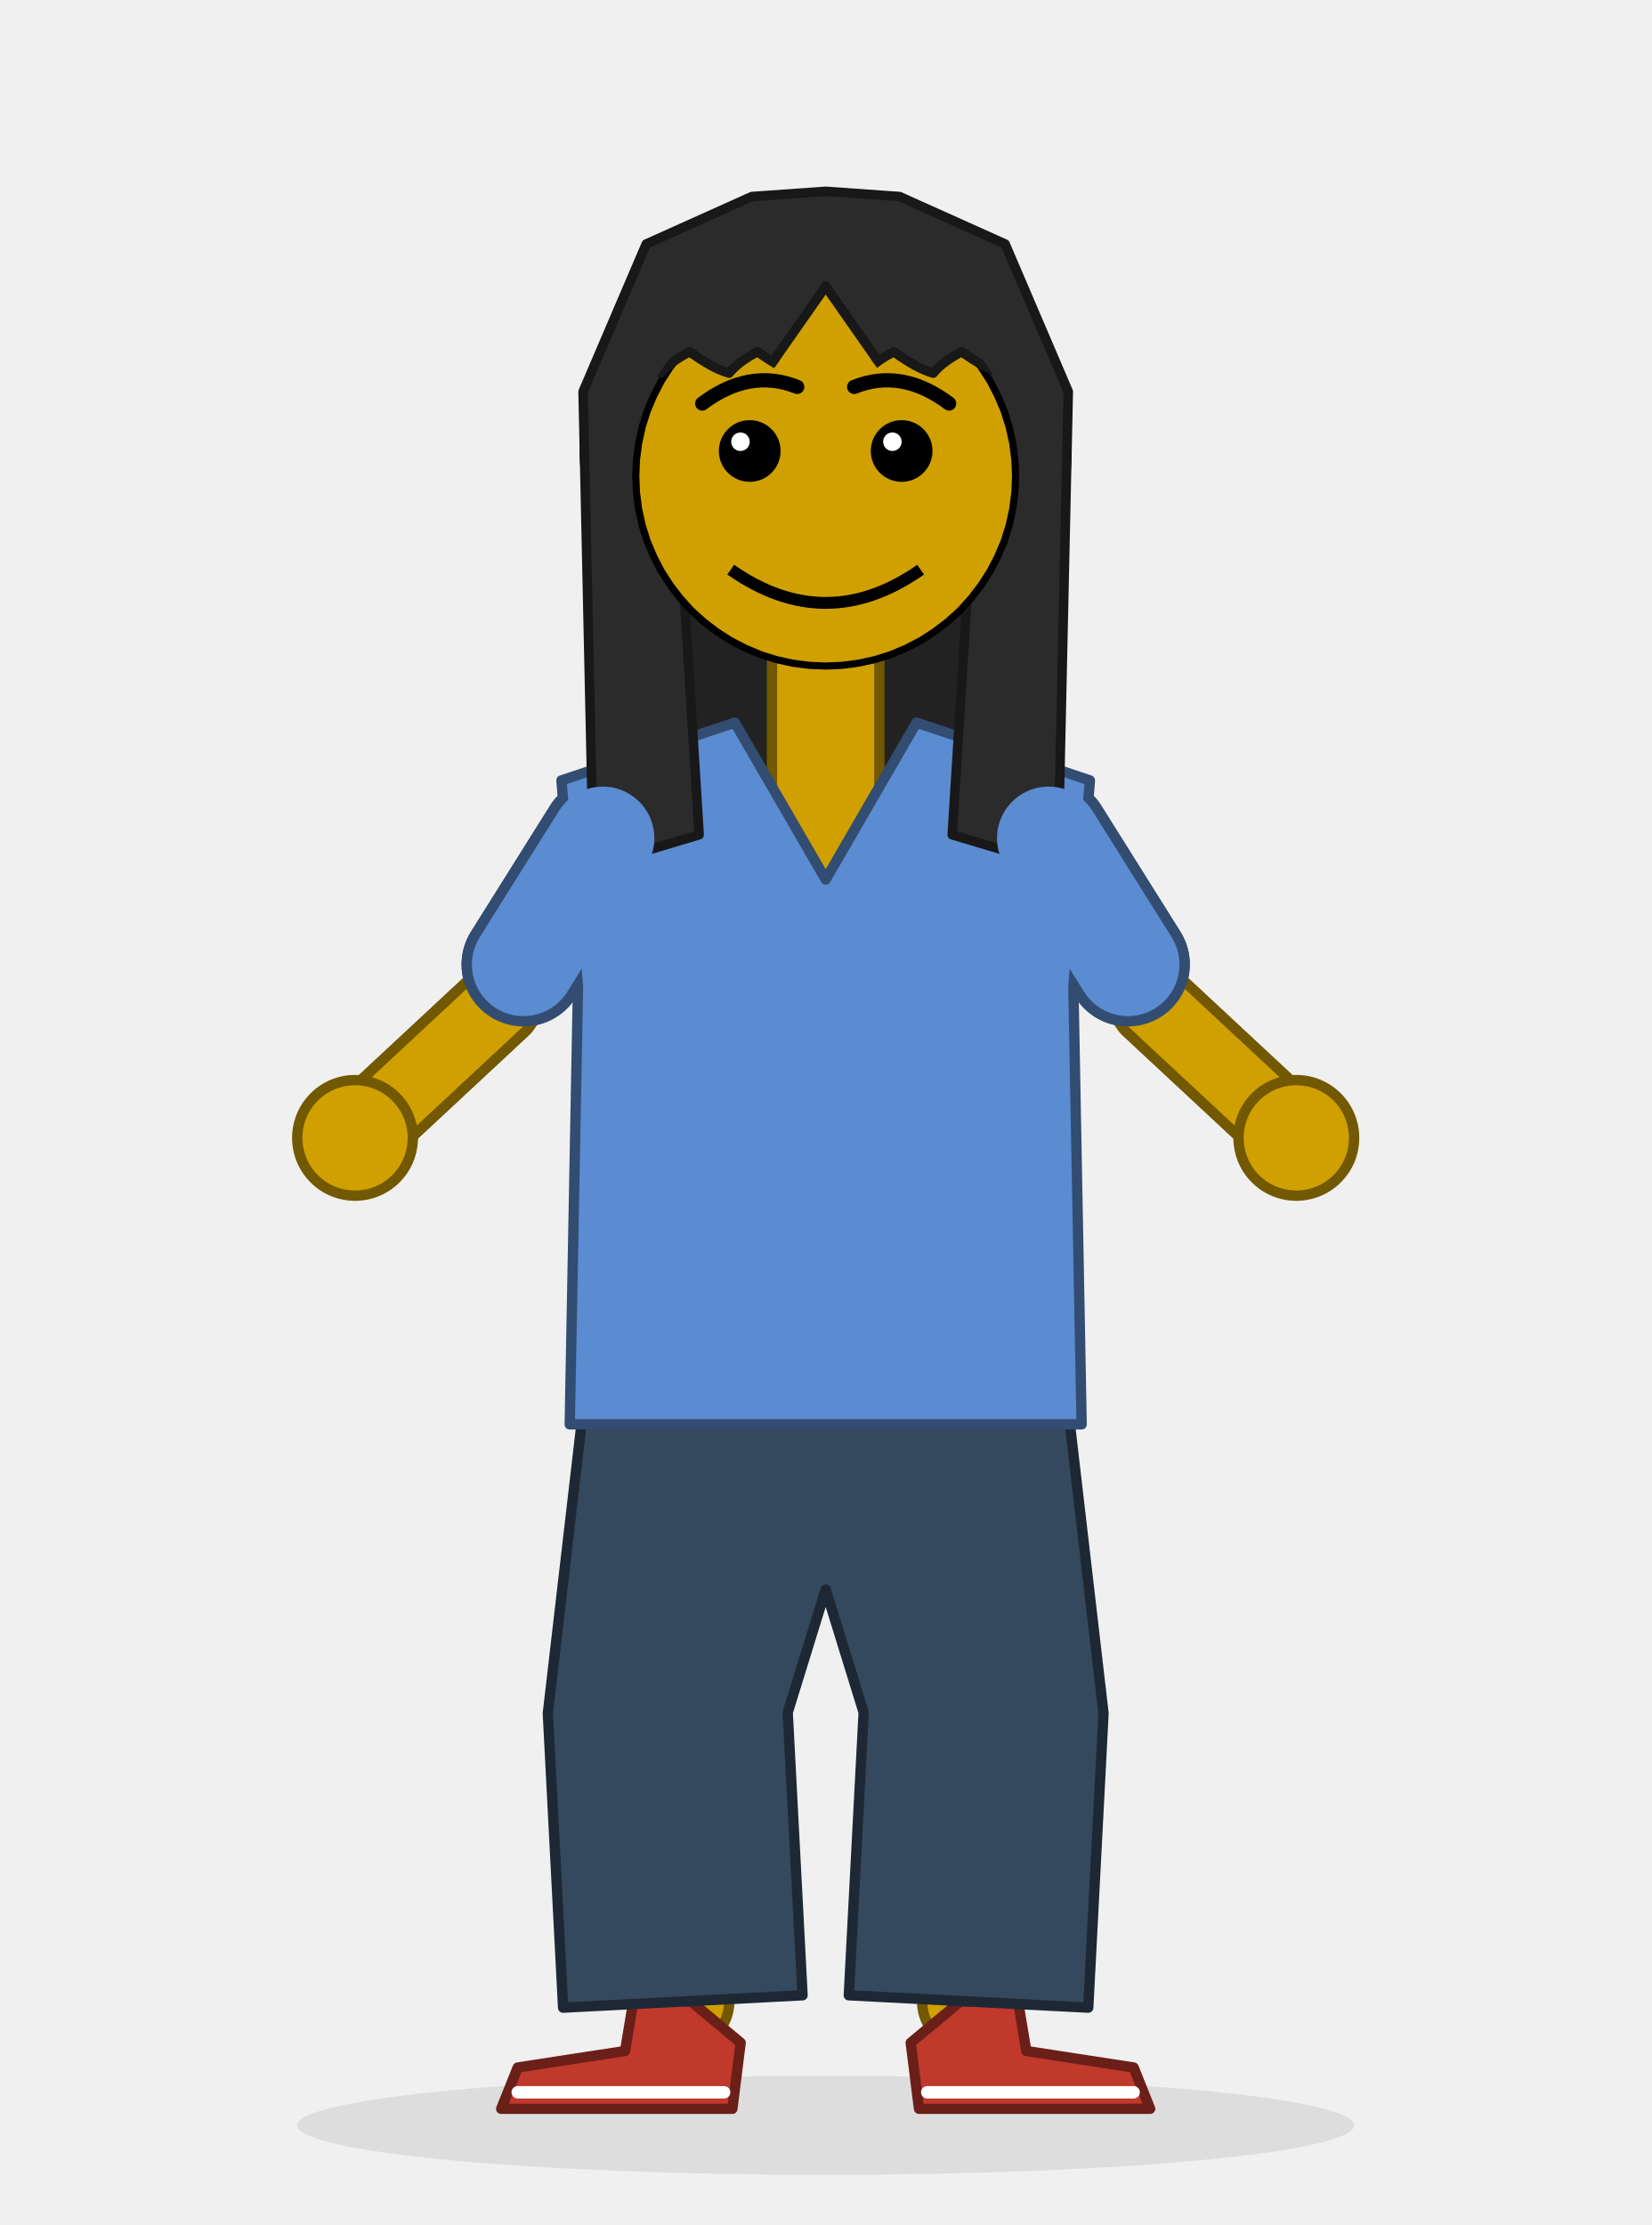
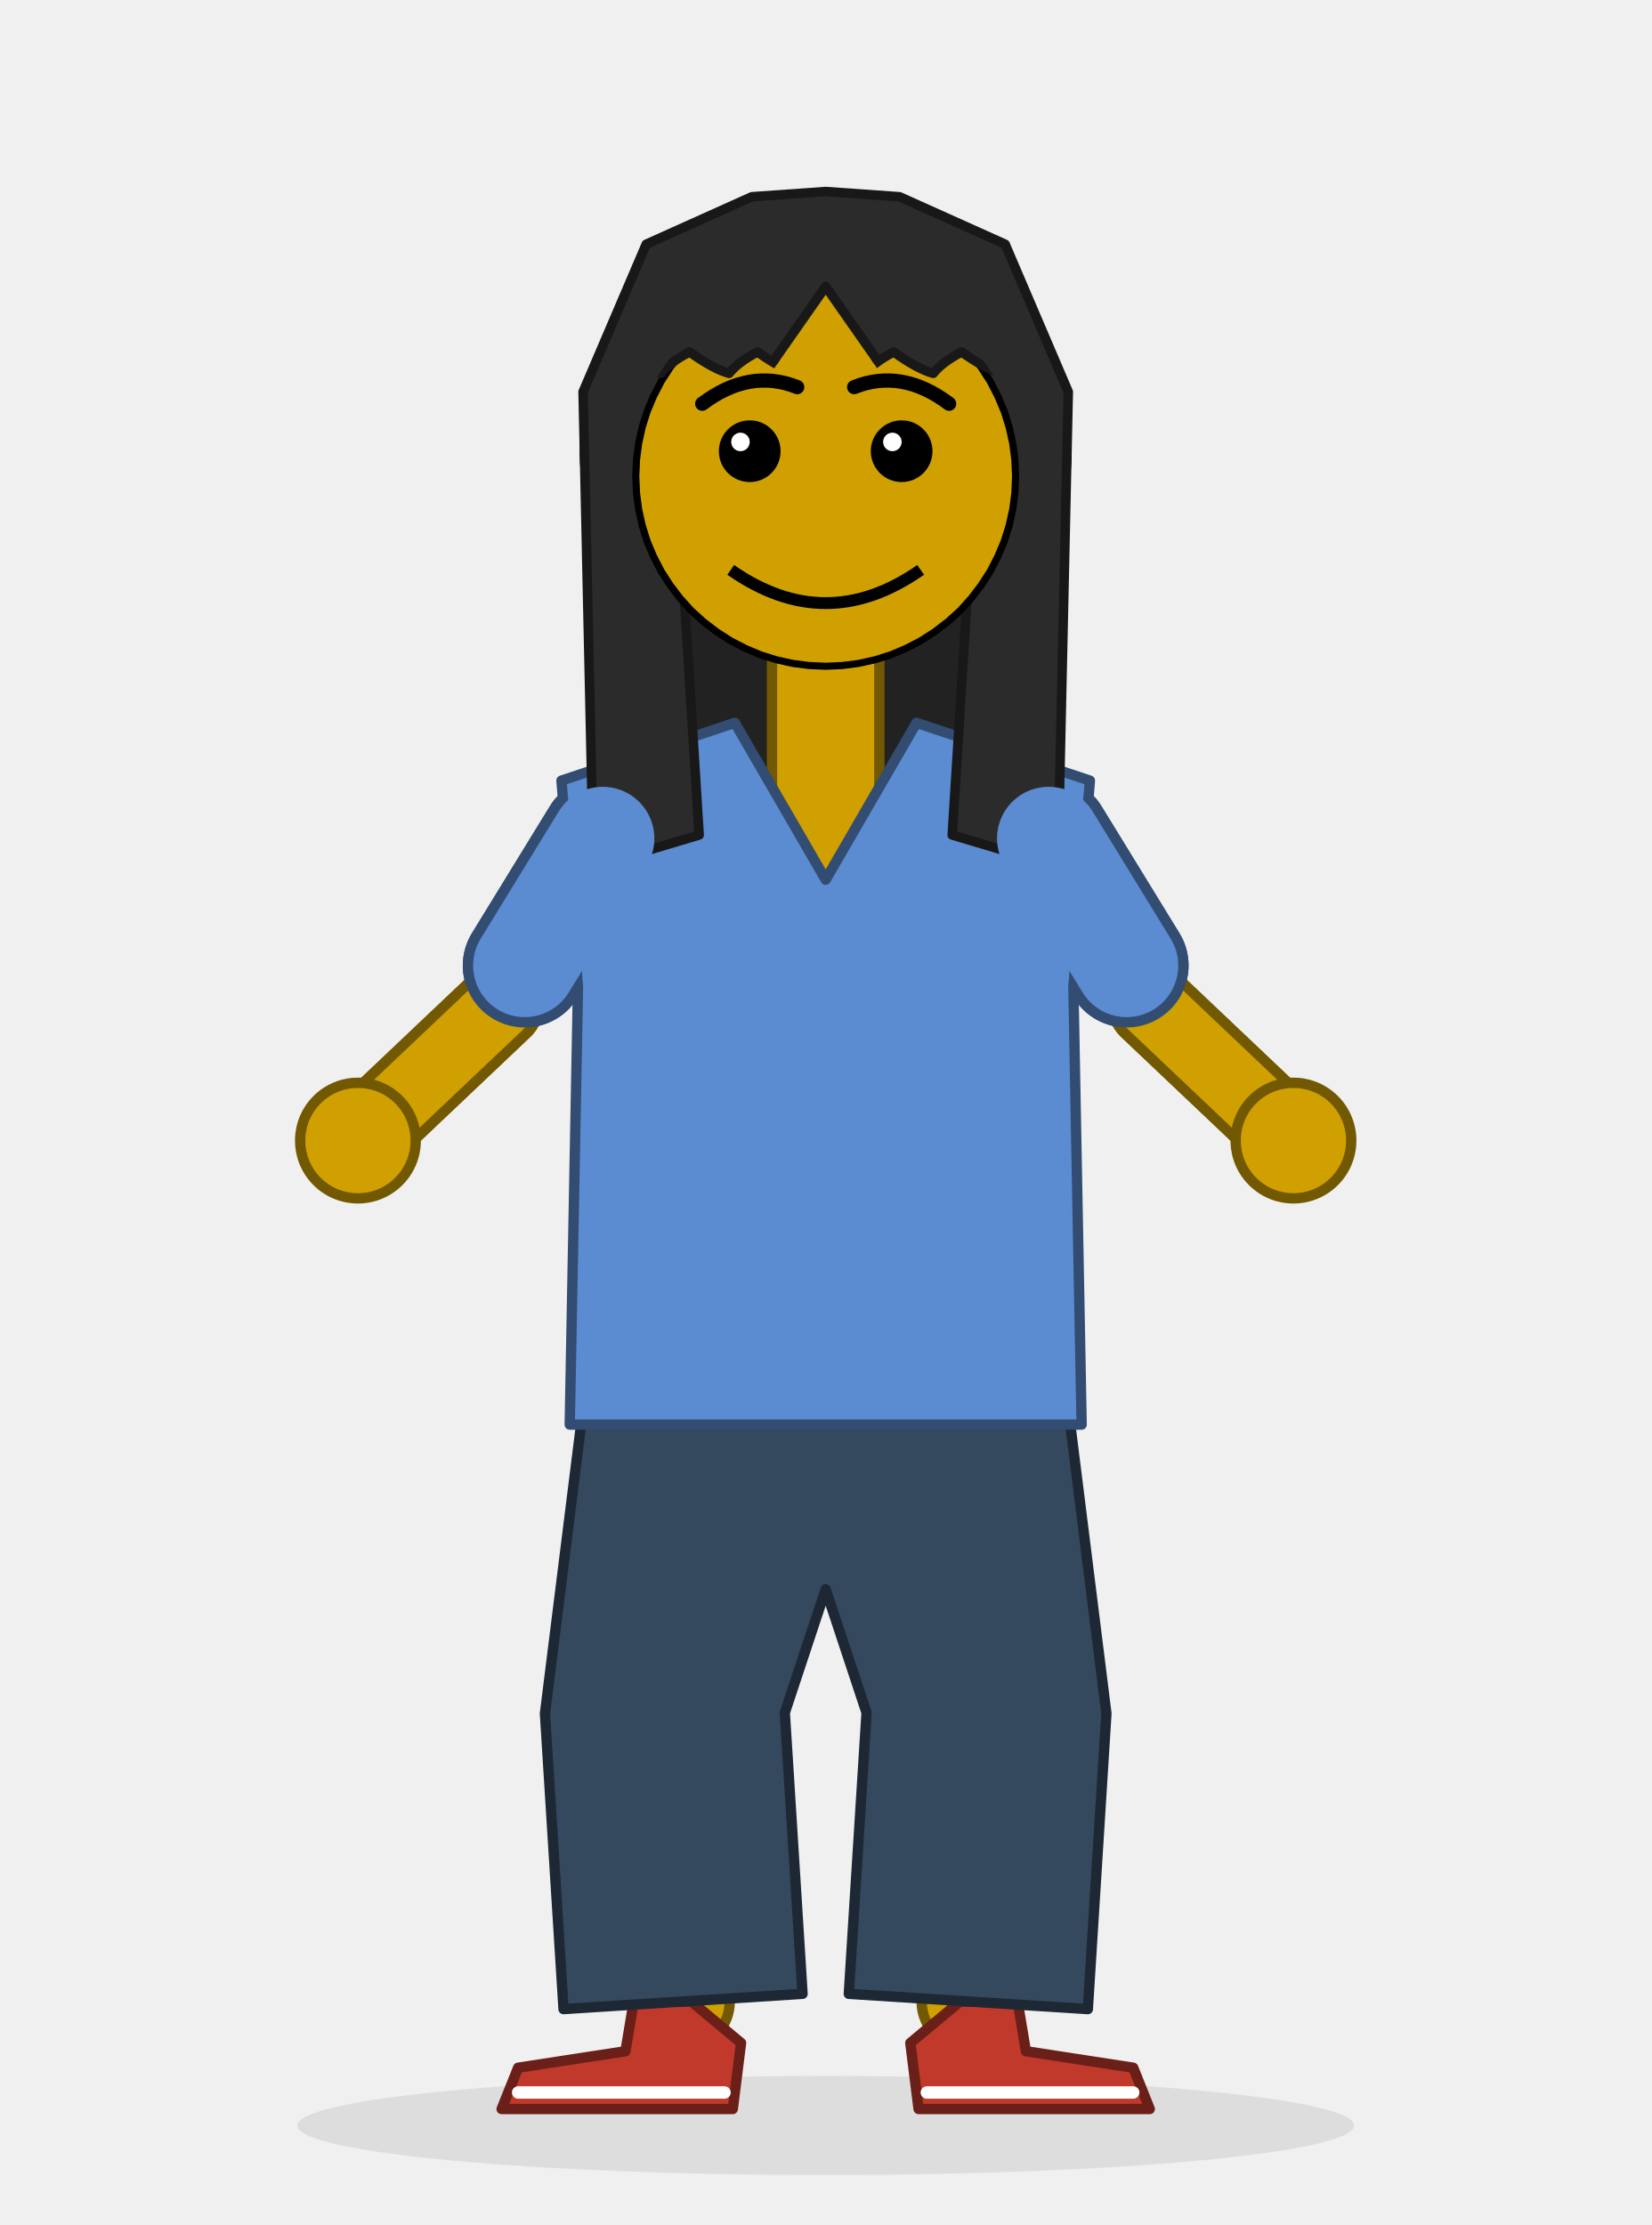
- <svg xmlns="http://www.w3.org/2000/svg" id="pic" viewBox="-200 -195 400 538.9" width="400" height="539">
+ <svg xmlns="http://www.w3.org/2000/svg" id="pic" viewBox="-200 -195 400 538.8" width="400" height="539">
  <defs />
  <g id="figure" transform="translate(0 319.8) scale(1.000) translate(0 -319.8)">
    <ellipse cx="0" cy="319.8" rx="128" ry="12" fill="#000" opacity="0.080" />
    <g data-part="hair">
      <g transform="translate(-57.5 -143.3) scale(0.575)">
        <g transform="">
          <g transform="translate(100 110.6) scale(1.000 1.000) translate(-100 -110.6)">
            <polygon points="2.2,275 -2.2,75 24.4,12.8 68.9,-7.2 100,-9.4 131.1,-7.2 175.6,12.8 202.2,75 197.8,275" fill="#222222" stroke="#131313" stroke-width="3" stroke-linejoin="round" />
          </g>
        </g>
      </g>
    </g>
    <g data-part="pants">
-       <path d="M35 150 L38.3 219.9 L34.6 289.8" fill="none" stroke="#725800" stroke-width="25" stroke-linecap="round" stroke-linejoin="round" />
-       <path d="M35 150 L38.3 219.9 L34.6 289.8" fill="none" stroke="#cfa000" stroke-width="20" stroke-linecap="round" stroke-linejoin="round" />
-       <path d="M-35 150 L-38.3 219.9 L-34.6 289.8" fill="none" stroke="#725800" stroke-width="25" stroke-linecap="round" stroke-linejoin="round" />
-       <path d="M-35 150 L-38.3 219.9 L-34.6 289.8" fill="none" stroke="#cfa000" stroke-width="20" stroke-linecap="round" stroke-linejoin="round" />
+       <path d="M35 150 L38.9 219.9 L34.5 289.8" fill="none" stroke="#725800" stroke-width="25" stroke-linecap="round" stroke-linejoin="round" />
+       <path d="M35 150 L38.9 219.9 L34.5 289.8" fill="none" stroke="#cfa000" stroke-width="20" stroke-linecap="round" stroke-linejoin="round" />
+       <path d="M-35 150 L-38.9 219.9 L-34.5 289.8" fill="none" stroke="#725800" stroke-width="25" stroke-linecap="round" stroke-linejoin="round" />
+       <path d="M-35 150 L-38.9 219.9 L-34.5 289.8" fill="none" stroke="#cfa000" stroke-width="20" stroke-linecap="round" stroke-linejoin="round" />
    </g>
    <g data-part="feet">
-       <polygon points="32.6,289.8 46.6,289.8 48.6,301.8 74.6,305.8 78.6,315.8 22.6,315.8 20.6,299.8" fill="#c0392b" stroke="#6a1f18" stroke-width="2.5" stroke-linejoin="round" />
-       <line x1="24.6" y1="311.8" x2="74.6" y2="311.8" stroke="#ffffff" stroke-width="3" stroke-linecap="round" />
-       <polygon points="-32.6,289.8 -46.6,289.8 -48.6,301.8 -74.6,305.8 -78.6,315.8 -22.6,315.8 -20.6,299.8" fill="#c0392b" stroke="#6a1f18" stroke-width="2.5" stroke-linejoin="round" />
-       <line x1="-24.6" y1="311.8" x2="-74.6" y2="311.8" stroke="#ffffff" stroke-width="3" stroke-linecap="round" />
+       <polygon points="32.5,289.8 46.5,289.8 48.5,301.8 74.5,305.8 78.5,315.8 22.5,315.8 20.5,299.8" fill="#c0392b" stroke="#6a1f18" stroke-width="2.5" stroke-linejoin="round" />
+       <line x1="24.5" y1="311.8" x2="74.5" y2="311.8" stroke="#ffffff" stroke-width="3" stroke-linecap="round" />
+       <polygon points="-32.5,289.8 -46.5,289.8 -48.5,301.8 -74.5,305.8 -78.5,315.8 -22.5,315.8 -20.5,299.8" fill="#c0392b" stroke="#6a1f18" stroke-width="2.5" stroke-linejoin="round" />
+       <line x1="-24.5" y1="311.8" x2="-74.5" y2="311.8" stroke="#ffffff" stroke-width="3" stroke-linecap="round" />
    </g>
    <g data-part="pants">
-       <polygon points="-58,140 58,140 67.3,220 63.6,291.3 5.6,288.3 9.2,219.8 0,190 -9.2,219.8 -5.6,288.3 -63.6,291.3 -67.3,220" fill="#34495e" stroke="#1d2834" stroke-width="2.5" stroke-linejoin="round" />
+       <polygon points="-58,140 58,140 68,220 63.5,291.6 5.6,287.9 9.9,219.8 0,189.9 -9.9,219.8 -5.6,287.9 -63.5,291.6 -68,220" fill="#34495e" stroke="#1d2834" stroke-width="2.5" stroke-linejoin="round" />
    </g>
    <g data-part="shirt">
      <rect x="-13" y="-42" width="26" height="66" rx="4" fill="#cfa000" stroke="#725800" stroke-width="2.5" />
-       <path d="M54 8 L79.2 48.2 L114 80.6" fill="none" stroke="#725800" stroke-width="21" stroke-linecap="round" stroke-linejoin="round" />
-       <path d="M54 8 L79.2 48.2 L114 80.6" fill="none" stroke="#cfa000" stroke-width="16" stroke-linecap="round" stroke-linejoin="round" />
-       <path d="M-54 8 L-79.2 48.2 L-114 80.6" fill="none" stroke="#725800" stroke-width="21" stroke-linecap="round" stroke-linejoin="round" />
-       <path d="M-54 8 L-79.2 48.2 L-114 80.6" fill="none" stroke="#cfa000" stroke-width="16" stroke-linecap="round" stroke-linejoin="round" />
-       <line x1="54" y1="8" x2="73.2" y2="38.6" stroke="#324c72" stroke-width="30" stroke-linecap="round" />
-       <line x1="-54" y1="8" x2="-73.2" y2="38.6" stroke="#324c72" stroke-width="30" stroke-linecap="round" />
+       <path d="M54 8 L78.8 48.5 L113.3 81.2" fill="none" stroke="#725800" stroke-width="21" stroke-linecap="round" stroke-linejoin="round" />
+       <path d="M54 8 L78.8 48.5 L113.3 81.2" fill="none" stroke="#cfa000" stroke-width="16" stroke-linecap="round" stroke-linejoin="round" />
+       <path d="M-54 8 L-78.8 48.5 L-113.3 81.2" fill="none" stroke="#725800" stroke-width="21" stroke-linecap="round" stroke-linejoin="round" />
+       <path d="M-54 8 L-78.8 48.5 L-113.3 81.2" fill="none" stroke="#cfa000" stroke-width="16" stroke-linecap="round" stroke-linejoin="round" />
+       <line x1="54" y1="8" x2="72.9" y2="38.8" stroke="#324c72" stroke-width="30" stroke-linecap="round" />
+       <line x1="-54" y1="8" x2="-72.9" y2="38.8" stroke="#324c72" stroke-width="30" stroke-linecap="round" />
      <polygon points="-22,-20 0,18 22,-20 64,-6 60,44 62,150 -62,150 -60,44 -64,-6" fill="#5b8bd0" stroke="#324c72" stroke-width="2.5" stroke-linejoin="round" />
    </g>
    <g data-part="head">
      <g transform="translate(-57.5 -143.3) scale(0.575)">
        <path d="M26 87.5 Q21.8 79 9.2 80 Q-3.4 82.5 -2 105 Q-0.6 122.5 7.8 129 Q10.6 141 17.6 139 Q22.7 136 21.8 128 L26 125 Z" fill="#cfa000" stroke="black" stroke-width="3" stroke-linejoin="round" />
        <path d="M17.6 92.5 Q5 90 5.9 110 Q6.4 120 13.4 124" fill="none" stroke="#725800" stroke-width="2.5" stroke-linecap="round" />
        <path d="M174 87.5 Q178.2 79 190.8 80 Q203.4 82.5 202 105 Q200.6 122.5 192.2 129 Q189.4 141 182.4 139 Q177.3 136 178.2 128 L174 125 Z" fill="#cfa000" stroke="black" stroke-width="3" stroke-linejoin="round" />
        <path d="M182.4 92.5 Q195 90 194.1 110 Q193.6 120 186.6 124" fill="none" stroke="#725800" stroke-width="2.5" stroke-linecap="round" />
      </g>
    </g>
    <g data-part="hair">
      <g transform="translate(-57.5 -143.3) scale(0.575)">
        <g transform="">
          <g transform="translate(100 110.6) scale(1.000 1.000) translate(-100 -110.6)">
            <polygon points="2.2,275 -2.2,75 24.4,12.8 68.9,-7.2 100,-9.4 131.1,-7.2 175.6,12.8 202.2,75 197.8,275 153.3,261.7 162.2,119.5 100,30.6 37.8,119.5 46.7,261.7" fill="#2b2b2b" stroke="#181818" stroke-width="4" stroke-linejoin="round" />
          </g>
        </g>
      </g>
    </g>
    <g data-part="head">
      <g transform="translate(-57.5 -143.3) scale(0.575)">
        <defs>
          <clipPath id="above-crack">
            <rect x="-2000" y="-4000" width="4200" height="4060" />
          </clipPath>
          <clipPath id="below-crack">
            <rect x="-2000" y="60" width="4200" height="4000" />
          </clipPath>
        </defs>
        <path d="M180 110.6 L179.7 117.6 L178.8 124.5 L177.3 131.3 L175.2 138 L172.5 144.4 L169.3 150.6 L165.5 156.5 L161.3 162 L156.6 167.2 L151.4 171.9 L145.9 176.1 L140 179.9 L133.8 183.1 L127.4 185.8 L120.7 187.9 L113.9 189.4 L107 190.3 L100 190.6 L93 190.3 L86.1 189.4 L79.3 187.9 L72.6 185.8 L66.2 183.1 L60 179.9 L54.1 176.1 L48.6 171.9 L43.4 167.2 L38.7 162 L34.5 156.5 L30.7 150.6 L27.5 144.4 L24.8 138 L22.7 131.3 L21.2 124.5 L20.3 117.6 L20 110.6 L20.3 103.6 L21.2 96.7 L22.7 89.9 L24.8 83.2 L27.5 76.8 L30.7 70.6 L34.5 64.7 L38.7 59.2 L43.4 54 L48.6 49.3 L54.1 45.1 L60 41.3 L66.2 38.1 L72.6 35.4 L79.3 33.3 L86.1 31.8 L93 30.9 L100 30.6 L107 30.9 L113.9 31.8 L120.7 33.3 L127.4 35.4 L133.8 38.1 L140 41.3 L145.9 45.1 L151.4 49.3 L156.6 54 L161.3 59.2 L165.5 64.7 L169.3 70.6 L172.5 76.8 L175.2 83.2 L177.3 89.9 L178.8 96.7 L179.7 103.6 Z" fill="#cfa000" stroke="black" stroke-width="3" />
      </g>
    </g>
    <g data-part="eyes">
      <g transform="translate(-57.5 -143.3) scale(0.575)">
        <g transform="translate(0 0)">
          <g transform="rotate(0 68 100) translate(68 100) scale(1 1.000) translate(-68 -100)">
            <circle cx="68" cy="100" r="13" fill="#000000" />
          </g>
          <circle cx="64.1" cy="96.1" r="3.9" fill="#ffffff" />
          <g transform="rotate(0 132 100) translate(132 100) scale(1 1.000) translate(-132 -100)">
            <circle cx="132" cy="100" r="13" fill="#000000" />
          </g>
          <circle cx="128.1" cy="96.1" r="3.9" fill="#ffffff" />
        </g>
      </g>
    </g>
    <g data-part="head">
      <g transform="translate(-57.5 -143.3) scale(0.575)">
        <path d="M48 80 Q68 65 88 73 M152 80 Q132 65 112 73" stroke="black" fill="none" stroke-width="6" stroke-linecap="round" />
        <g transform="translate(100 150) scale(1.000 1.000) translate(-100 -150)">
          <path d="M60 150 Q100 178 140 150" stroke="black" fill="none" stroke-width="5" stroke-linejoin="round" />
        </g>
      </g>
    </g>
    <g data-part="hair">
      <g transform="translate(-57.5 -143.3) scale(0.575)">
        <defs>
          <clipPath id="bangs-head">
            <path d="M180 110.6 L179.7 117.6 L178.8 124.5 L177.3 131.3 L175.2 138 L172.5 144.4 L169.3 150.6 L165.5 156.5 L161.3 162 L156.6 167.2 L151.4 171.9 L145.9 176.1 L140 179.9 L133.8 183.1 L127.4 185.8 L120.7 187.9 L113.9 189.4 L107 190.3 L100 190.6 L93 190.3 L86.1 189.4 L79.3 187.9 L72.6 185.8 L66.2 183.1 L60 179.9 L54.1 176.1 L48.6 171.9 L43.4 167.2 L38.7 162 L34.5 156.5 L30.7 150.6 L27.5 144.4 L24.8 138 L22.7 131.3 L21.2 124.5 L20.3 117.6 L20 110.6 L20.3 103.6 L21.2 96.7 L22.7 89.9 L24.8 83.2 L27.5 76.8 L30.7 70.6 L34.5 64.7 L38.7 59.2 L43.4 54 L48.6 49.3 L54.1 45.1 L60 41.3 L66.2 38.1 L72.6 35.4 L79.3 33.3 L86.1 31.8 L93 30.9 L100 30.6 L107 30.9 L113.9 31.8 L120.7 33.3 L127.4 35.4 L133.8 38.1 L140 41.3 L145.9 45.1 L151.4 49.3 L156.6 54 L161.3 59.2 L165.5 64.7 L169.3 70.6 L172.5 76.8 L175.2 83.2 L177.3 89.9 L178.8 96.7 L179.7 103.6 Z" transform="translate(100 110.6) scale(1.0313 1.0313) translate(-100 -110.6)" />
          </clipPath>
          <clipPath id="bangs-above">
            <path d="M-386 58.2 L14 58.2 Q24 65.4 30.6 67.2 Q34.6 62.3 42.7 58.2 Q52.7 65.4 59.3 67.2 Q63.3 62.3 71.3 58.2 Q81.4 65.4 88 67.2 Q92 62.3 100 58.2 Q110 65.4 116.6 67.2 Q120.6 62.3 128.7 58.2 Q138.7 65.4 145.3 67.2 Q149.3 62.3 157.3 58.2 Q167.4 65.4 174 67.2 Q178 62.3 186 58.2 L586 58.2 V-3000 H-386 Z" />
          </clipPath>
          <mask id="bangs-hair" maskUnits="userSpaceOnUse" x="-3000" y="-3000" width="6000" height="6000">
            <g transform="translate(100 110.6) scale(1.000 1.000) translate(-100 -110.6)">
              <polygon points="2.2,275 -2.2,75 24.4,12.8 68.9,-7.2 100,-9.4 131.1,-7.2 175.6,12.8 202.2,75 197.8,275 153.3,261.7 162.2,119.5 100,30.6 37.8,119.5 46.7,261.7" fill="#ffffff" stroke="#ffffff" stroke-width="4" stroke-linejoin="round" />
            </g>
          </mask>
        </defs>
        <g clip-path="url(#bangs-head)">
          <g clip-path="url(#bangs-above)">
            <g transform="translate(100 110.6) scale(1.000 1.000) translate(-100 -110.6)">
              <polygon points="2.2,275 -2.2,75 24.4,12.8 68.9,-7.2 100,-9.4 131.1,-7.2 175.6,12.8 202.2,75 197.8,275 153.3,261.7 162.2,119.5 100,30.6 37.8,119.5 46.7,261.7" fill="#2b2b2b" stroke="#181818" stroke-width="4" stroke-linejoin="round" />
            </g>
          </g>
          <path d="M14 58.2 Q24 65.4 30.6 67.2 Q34.6 62.3 42.7 58.2 Q52.7 65.4 59.3 67.2 Q63.3 62.3 71.3 58.2 Q81.4 65.4 88 67.2 Q92 62.3 100 58.2 Q110 65.4 116.6 67.2 Q120.6 62.3 128.7 58.2 Q138.7 65.4 145.3 67.2 Q149.3 62.3 157.3 58.2 Q167.4 65.4 174 67.2 Q178 62.3 186 58.2" fill="none" stroke="#181818" stroke-width="4" stroke-linejoin="round" stroke-linecap="round" mask="url(#bangs-hair)" />
        </g>
      </g>
    </g>
    <g data-part="shirt">
      <clipPath id="off-body">
        <path clip-rule="evenodd" d="M-5000 -5000 H5000 V5000 H-5000 Z M-21.3,-21.8 L0,15 L21.3,-21.8 L65.6,-7.1 L61.5,44 L63.5,151.5 L-63.5,151.5 L-61.5,44 L-65.6,-7.1 Z" />
      </clipPath>
      <g clip-path="url(#off-body)">
-         <path d="M54 8 L79.2 48.2 L114 80.6" fill="none" stroke="#725800" stroke-width="21" stroke-linecap="round" stroke-linejoin="round" />
-         <path d="M54 8 L79.2 48.2 L114 80.6" fill="none" stroke="#cfa000" stroke-width="16" stroke-linecap="round" stroke-linejoin="round" />
-         <path d="M-54 8 L-79.2 48.2 L-114 80.6" fill="none" stroke="#725800" stroke-width="21" stroke-linecap="round" stroke-linejoin="round" />
-         <path d="M-54 8 L-79.2 48.2 L-114 80.6" fill="none" stroke="#cfa000" stroke-width="16" stroke-linecap="round" stroke-linejoin="round" />
-         <line x1="54" y1="8" x2="73.2" y2="38.6" stroke="#324c72" stroke-width="30" stroke-linecap="round" />
-         <line x1="-54" y1="8" x2="-73.2" y2="38.6" stroke="#324c72" stroke-width="30" stroke-linecap="round" />
+         <path d="M54 8 L78.8 48.5 L113.3 81.2" fill="none" stroke="#725800" stroke-width="21" stroke-linecap="round" stroke-linejoin="round" />
+         <path d="M54 8 L78.8 48.5 L113.3 81.2" fill="none" stroke="#cfa000" stroke-width="16" stroke-linecap="round" stroke-linejoin="round" />
+         <path d="M-54 8 L-78.8 48.5 L-113.3 81.2" fill="none" stroke="#725800" stroke-width="21" stroke-linecap="round" stroke-linejoin="round" />
+         <path d="M-54 8 L-78.8 48.5 L-113.3 81.2" fill="none" stroke="#cfa000" stroke-width="16" stroke-linecap="round" stroke-linejoin="round" />
+         <line x1="54" y1="8" x2="72.9" y2="38.8" stroke="#324c72" stroke-width="30" stroke-linecap="round" />
+         <line x1="-54" y1="8" x2="-72.9" y2="38.8" stroke="#324c72" stroke-width="30" stroke-linecap="round" />
      </g>
-       <line x1="54" y1="8" x2="73.2" y2="38.6" stroke="#5b8bd0" stroke-width="25" stroke-linecap="round" />
-       <line x1="-54" y1="8" x2="-73.2" y2="38.6" stroke="#5b8bd0" stroke-width="25" stroke-linecap="round" />
+       <line x1="54" y1="8" x2="72.9" y2="38.8" stroke="#5b8bd0" stroke-width="25" stroke-linecap="round" />
+       <line x1="-54" y1="8" x2="-72.9" y2="38.8" stroke="#5b8bd0" stroke-width="25" stroke-linecap="round" />
    </g>
    <g data-part="hands">
-       <g transform="translate(114 80.6) rotate(42.9) scale(1 1)">
+       <g transform="translate(113.3 81.2) rotate(43.5) scale(1 1)">
        <circle r="14" fill="#cfa000" stroke="#725800" stroke-width="2.5" />
      </g>
-       <g transform="translate(-114 80.6) rotate(137.1) scale(1 -1)">
+       <g transform="translate(-113.3 81.2) rotate(136.5) scale(1 -1)">
        <circle r="14" fill="#cfa000" stroke="#725800" stroke-width="2.5" />
      </g>
    </g>
  </g>
</svg>
